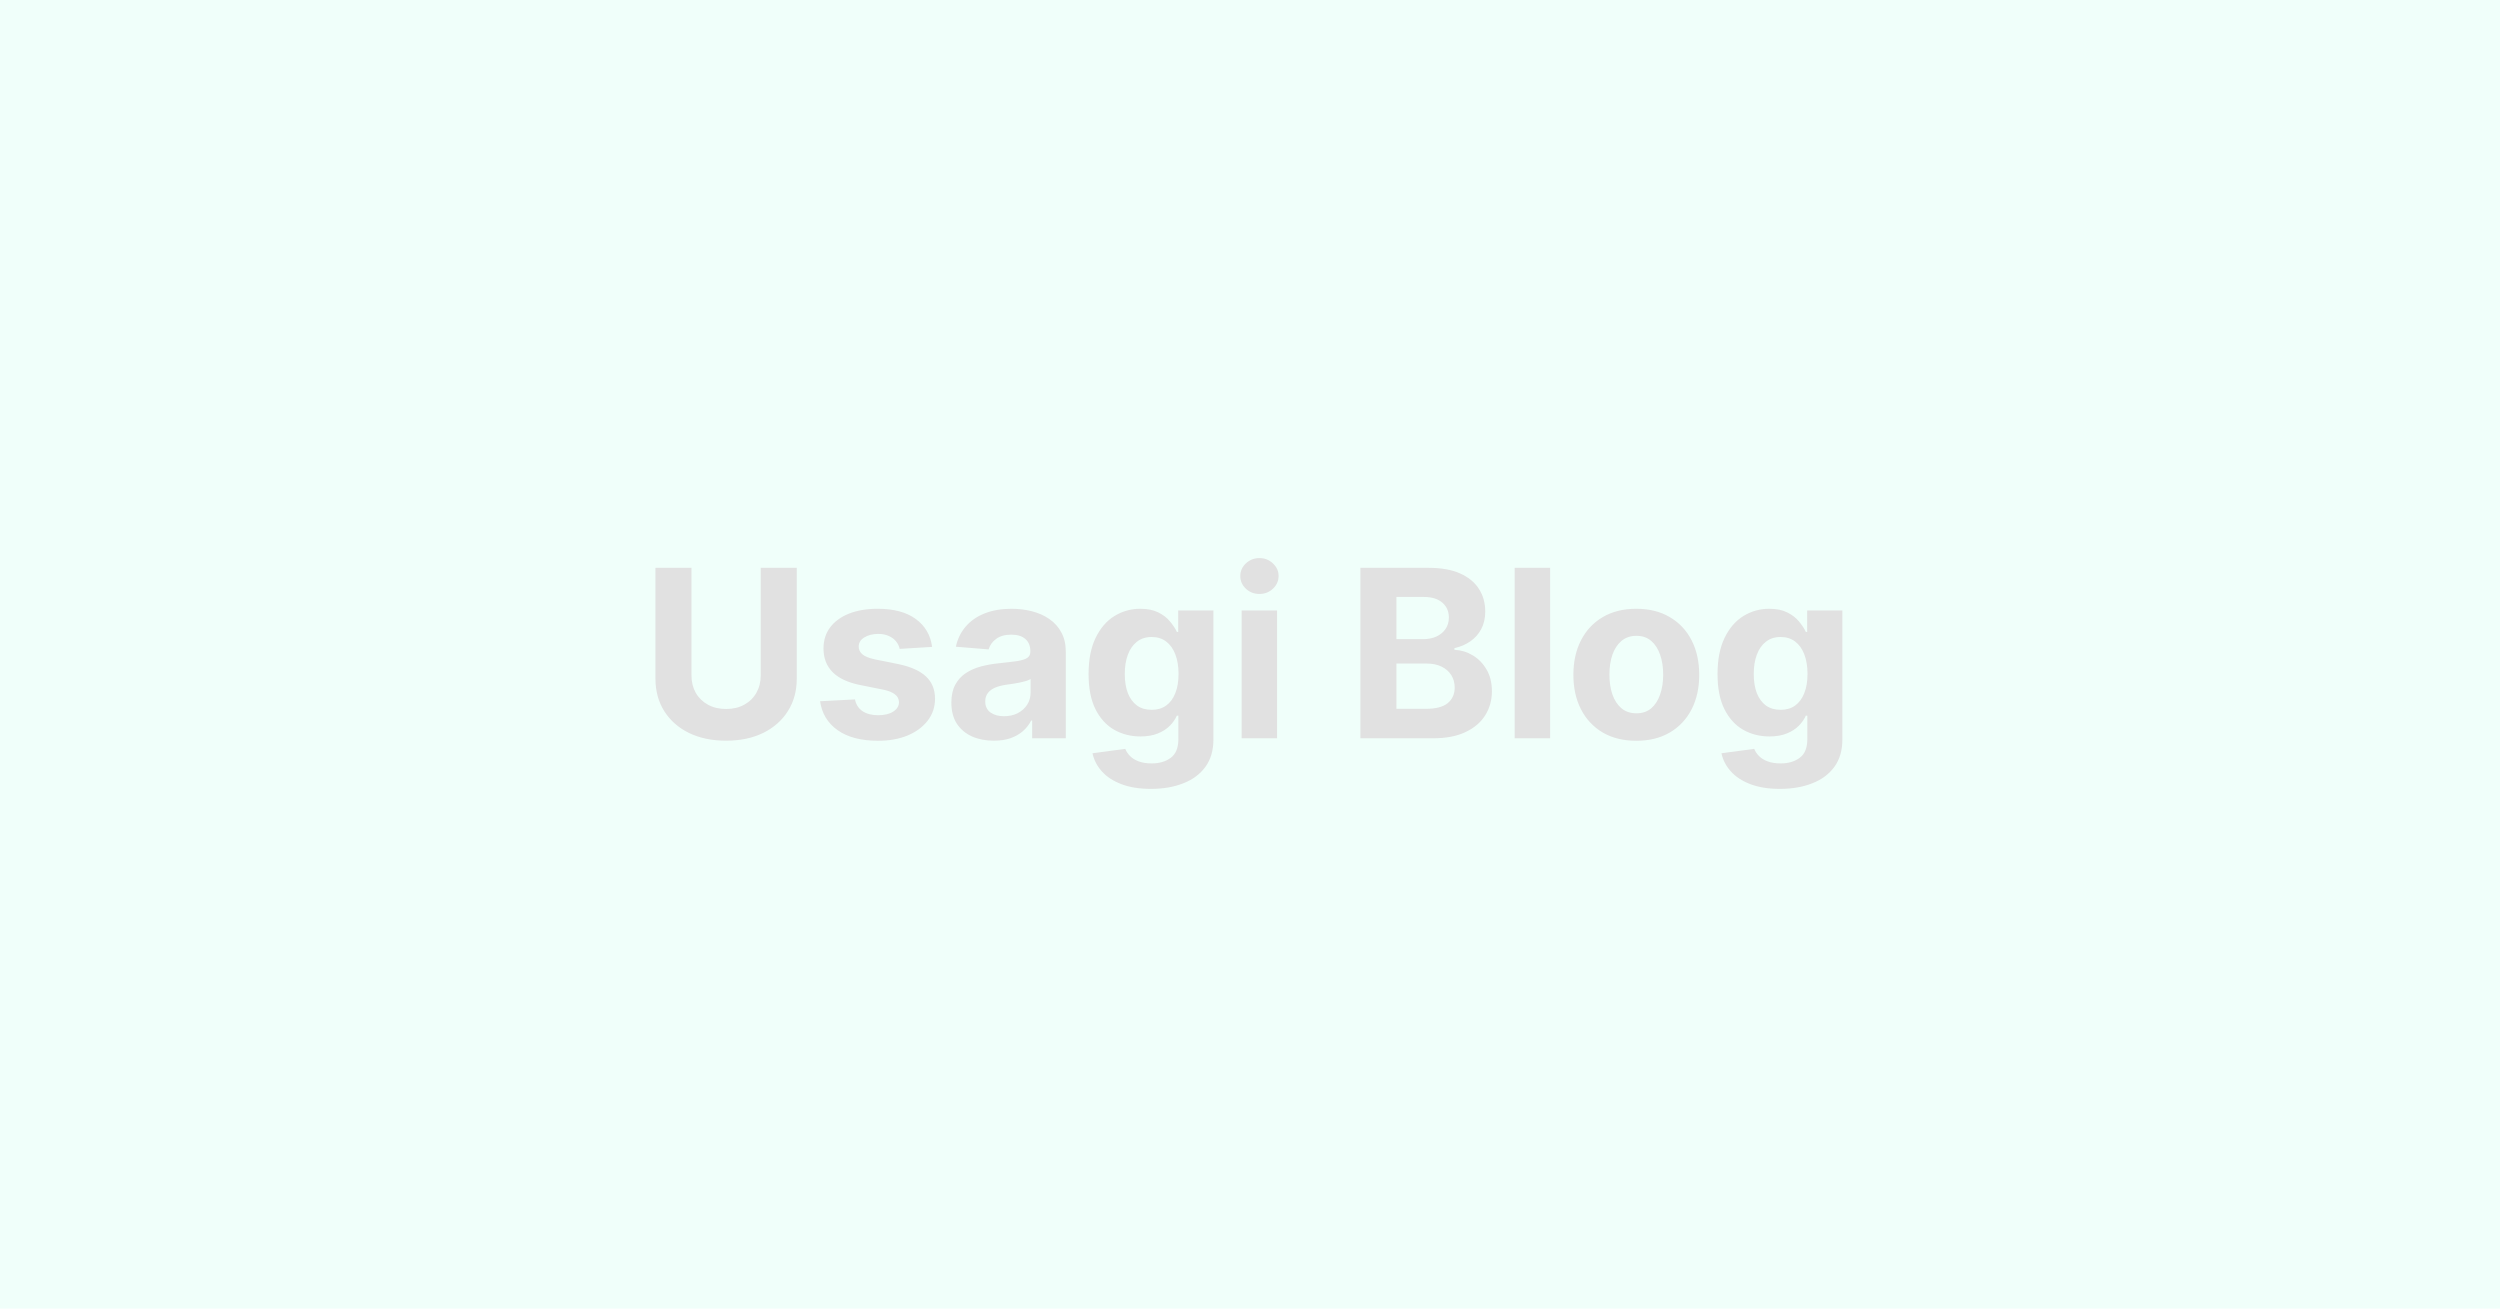
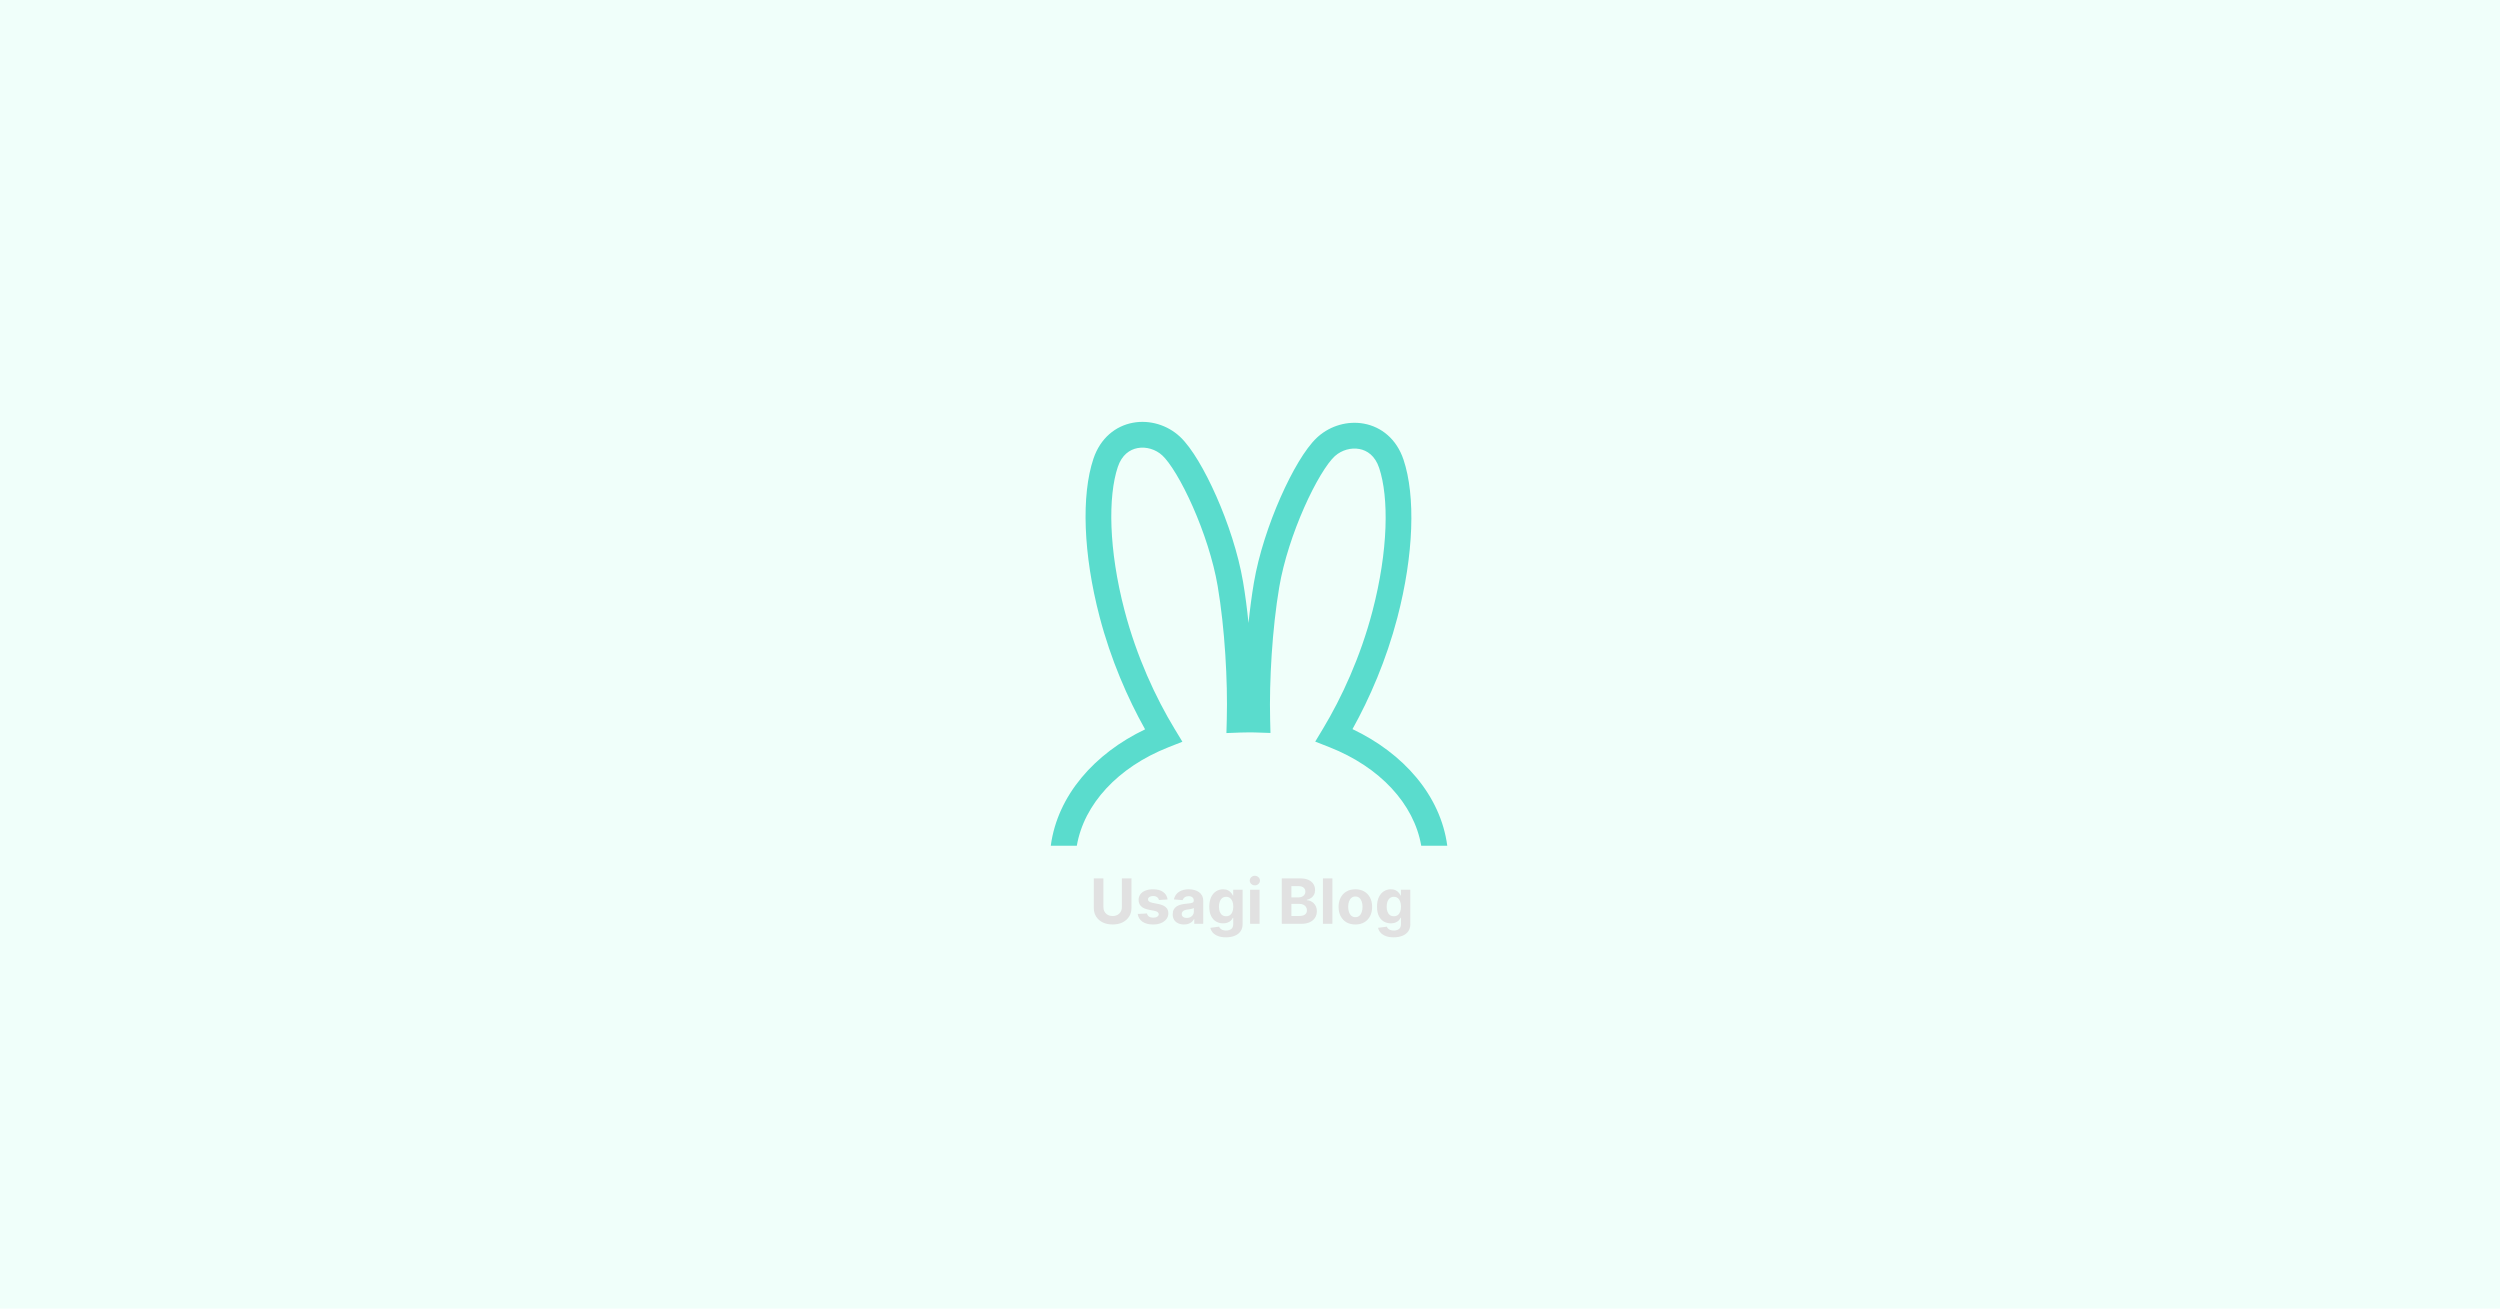
<svg xmlns="http://www.w3.org/2000/svg" width="1280" height="670" viewBox="0 0 1280 670" fill="none">
  <rect width="1280" height="670" fill="#F0FFFA" />
-   <path d="M389.491 290.727H407.943V347.403C407.943 353.767 406.423 359.335 403.384 364.108C400.372 368.881 396.153 372.602 390.727 375.273C385.301 377.915 378.98 379.236 371.764 379.236C364.52 379.236 358.185 377.915 352.759 375.273C347.332 372.602 343.114 368.881 340.102 364.108C337.091 359.335 335.585 353.767 335.585 347.403V290.727H354.037V345.827C354.037 349.151 354.761 352.105 356.21 354.69C357.688 357.276 359.761 359.307 362.432 360.784C365.102 362.261 368.213 363 371.764 363C375.344 363 378.455 362.261 381.097 360.784C383.767 359.307 385.827 357.276 387.276 354.69C388.753 352.105 389.491 349.151 389.491 345.827V290.727ZM477.244 331.21L460.624 332.233C460.34 330.812 459.729 329.534 458.792 328.398C457.854 327.233 456.619 326.31 455.085 325.628C453.579 324.918 451.775 324.562 449.673 324.562C446.86 324.562 444.488 325.159 442.556 326.352C440.624 327.517 439.658 329.08 439.658 331.04C439.658 332.602 440.283 333.923 441.533 335.003C442.783 336.082 444.928 336.949 447.968 337.602L459.815 339.989C466.178 341.295 470.923 343.398 474.048 346.295C477.173 349.193 478.735 353 478.735 357.716C478.735 362.006 477.471 365.77 474.942 369.009C472.442 372.247 469.005 374.776 464.63 376.594C460.283 378.384 455.269 379.278 449.587 379.278C440.923 379.278 434.019 377.474 428.877 373.866C423.763 370.23 420.766 365.287 419.886 359.037L437.741 358.099C438.281 360.741 439.587 362.759 441.661 364.151C443.735 365.514 446.391 366.196 449.63 366.196C452.812 366.196 455.369 365.585 457.3 364.364C459.261 363.114 460.255 361.509 460.283 359.548C460.255 357.901 459.559 356.551 458.195 355.5C456.832 354.42 454.729 353.597 451.888 353.028L440.553 350.77C434.161 349.491 429.403 347.276 426.278 344.122C423.181 340.969 421.633 336.949 421.633 332.062C421.633 327.858 422.769 324.236 425.042 321.196C427.343 318.156 430.567 315.812 434.715 314.165C438.891 312.517 443.778 311.693 449.374 311.693C457.641 311.693 464.147 313.44 468.891 316.935C473.664 320.429 476.448 325.187 477.244 331.21ZM508.831 379.236C504.655 379.236 500.933 378.511 497.666 377.062C494.399 375.585 491.814 373.412 489.911 370.543C488.036 367.645 487.098 364.037 487.098 359.719C487.098 356.082 487.766 353.028 489.101 350.557C490.436 348.085 492.254 346.097 494.555 344.591C496.857 343.085 499.47 341.949 502.396 341.182C505.351 340.415 508.447 339.875 511.686 339.562C515.493 339.165 518.561 338.795 520.891 338.455C523.22 338.085 524.911 337.545 525.962 336.835C527.013 336.125 527.538 335.074 527.538 333.682V333.426C527.538 330.727 526.686 328.639 524.982 327.162C523.305 325.685 520.919 324.946 517.822 324.946C514.555 324.946 511.956 325.67 510.024 327.119C508.092 328.54 506.814 330.33 506.189 332.489L489.399 331.125C490.251 327.148 491.928 323.71 494.428 320.812C496.928 317.886 500.152 315.642 504.101 314.08C508.078 312.489 512.68 311.693 517.908 311.693C521.544 311.693 525.024 312.119 528.348 312.972C531.7 313.824 534.669 315.145 537.254 316.935C539.868 318.724 541.928 321.026 543.433 323.838C544.939 326.622 545.692 329.96 545.692 333.852V378H528.476V368.923H527.964C526.913 370.969 525.507 372.773 523.746 374.335C521.984 375.869 519.868 377.077 517.396 377.957C514.925 378.81 512.07 379.236 508.831 379.236ZM514.03 366.707C516.7 366.707 519.058 366.182 521.104 365.131C523.149 364.051 524.754 362.602 525.919 360.784C527.084 358.966 527.666 356.906 527.666 354.605V347.659C527.098 348.028 526.317 348.369 525.322 348.682C524.357 348.966 523.263 349.236 522.041 349.491C520.82 349.719 519.598 349.932 518.376 350.131C517.155 350.301 516.047 350.457 515.053 350.599C512.922 350.912 511.061 351.409 509.47 352.091C507.879 352.773 506.643 353.696 505.763 354.861C504.882 355.997 504.442 357.418 504.442 359.122C504.442 361.594 505.337 363.483 507.126 364.79C508.945 366.068 511.246 366.707 514.03 366.707ZM589.264 403.909C583.384 403.909 578.341 403.099 574.136 401.48C569.96 399.889 566.636 397.716 564.165 394.96C561.693 392.205 560.088 389.108 559.349 385.67L576.139 383.412C576.651 384.719 577.46 385.94 578.568 387.077C579.676 388.213 581.139 389.122 582.957 389.804C584.804 390.514 587.048 390.869 589.69 390.869C593.639 390.869 596.892 389.903 599.449 387.972C602.034 386.068 603.327 382.872 603.327 378.384V366.409H602.56C601.764 368.227 600.571 369.946 598.98 371.565C597.389 373.185 595.344 374.506 592.844 375.528C590.344 376.551 587.361 377.062 583.895 377.062C578.98 377.062 574.506 375.926 570.472 373.653C566.466 371.352 563.27 367.844 560.884 363.128C558.526 358.384 557.347 352.389 557.347 345.145C557.347 337.73 558.554 331.537 560.969 326.565C563.384 321.594 566.594 317.872 570.599 315.401C574.634 312.929 579.051 311.693 583.852 311.693C587.517 311.693 590.585 312.318 593.057 313.568C595.528 314.79 597.517 316.324 599.023 318.17C600.557 319.989 601.736 321.778 602.56 323.54H603.241V312.545H621.267V378.639C621.267 384.207 619.903 388.866 617.176 392.616C614.449 396.366 610.67 399.179 605.841 401.054C601.04 402.957 595.514 403.909 589.264 403.909ZM589.648 363.426C592.574 363.426 595.045 362.702 597.062 361.253C599.108 359.776 600.67 357.673 601.75 354.946C602.858 352.19 603.412 348.895 603.412 345.06C603.412 341.224 602.872 337.901 601.793 335.088C600.713 332.247 599.151 330.045 597.105 328.483C595.06 326.92 592.574 326.139 589.648 326.139C586.665 326.139 584.151 326.949 582.105 328.568C580.06 330.159 578.511 332.375 577.46 335.216C576.409 338.057 575.884 341.338 575.884 345.06C575.884 348.838 576.409 352.105 577.46 354.861C578.54 357.588 580.088 359.705 582.105 361.21C584.151 362.687 586.665 363.426 589.648 363.426ZM635.713 378V312.545H653.866V378H635.713ZM644.832 304.108C642.134 304.108 639.818 303.213 637.886 301.423C635.983 299.605 635.031 297.432 635.031 294.903C635.031 292.403 635.983 290.259 637.886 288.469C639.818 286.651 642.134 285.741 644.832 285.741C647.531 285.741 649.832 286.651 651.736 288.469C653.668 290.259 654.634 292.403 654.634 294.903C654.634 297.432 653.668 299.605 651.736 301.423C649.832 303.213 647.531 304.108 644.832 304.108ZM696.523 378V290.727H731.466C737.886 290.727 743.241 291.679 747.531 293.582C751.821 295.486 755.045 298.128 757.205 301.509C759.364 304.861 760.443 308.724 760.443 313.099C760.443 316.509 759.761 319.506 758.398 322.091C757.034 324.648 755.159 326.75 752.773 328.398C750.415 330.017 747.716 331.168 744.676 331.849V332.702C748 332.844 751.111 333.781 754.009 335.514C756.935 337.247 759.307 339.676 761.125 342.801C762.943 345.898 763.852 349.591 763.852 353.881C763.852 358.511 762.702 362.645 760.401 366.281C758.128 369.889 754.761 372.744 750.301 374.847C745.841 376.949 740.344 378 733.81 378H696.523ZM714.974 362.915H730.017C735.159 362.915 738.909 361.935 741.267 359.974C743.625 357.986 744.804 355.344 744.804 352.048C744.804 349.634 744.222 347.503 743.057 345.656C741.892 343.81 740.23 342.361 738.071 341.31C735.94 340.259 733.398 339.733 730.443 339.733H714.974V362.915ZM714.974 327.247H728.653C731.182 327.247 733.426 326.807 735.386 325.926C737.375 325.017 738.938 323.739 740.074 322.091C741.239 320.443 741.821 318.469 741.821 316.168C741.821 313.014 740.699 310.472 738.455 308.54C736.239 306.608 733.085 305.642 728.994 305.642H714.974V327.247ZM793.671 290.727V378H775.518V290.727H793.671ZM837.787 379.278C831.168 379.278 825.443 377.872 820.614 375.06C815.813 372.219 812.105 368.27 809.491 363.213C806.878 358.128 805.571 352.233 805.571 345.528C805.571 338.767 806.878 332.858 809.491 327.801C812.105 322.716 815.813 318.767 820.614 315.955C825.443 313.114 831.168 311.693 837.787 311.693C844.406 311.693 850.116 313.114 854.918 315.955C859.747 318.767 863.469 322.716 866.082 327.801C868.696 332.858 870.003 338.767 870.003 345.528C870.003 352.233 868.696 358.128 866.082 363.213C863.469 368.27 859.747 372.219 854.918 375.06C850.116 377.872 844.406 379.278 837.787 379.278ZM837.872 365.216C840.884 365.216 843.398 364.364 845.415 362.659C847.432 360.926 848.952 358.568 849.974 355.585C851.026 352.602 851.551 349.207 851.551 345.401C851.551 341.594 851.026 338.199 849.974 335.216C848.952 332.233 847.432 329.875 845.415 328.142C843.398 326.409 840.884 325.543 837.872 325.543C834.832 325.543 832.276 326.409 830.202 328.142C828.156 329.875 826.608 332.233 825.557 335.216C824.534 338.199 824.023 341.594 824.023 345.401C824.023 349.207 824.534 352.602 825.557 355.585C826.608 358.568 828.156 360.926 830.202 362.659C832.276 364.364 834.832 365.216 837.872 365.216ZM911.295 403.909C905.415 403.909 900.372 403.099 896.168 401.48C891.991 399.889 888.668 397.716 886.196 394.96C883.724 392.205 882.119 389.108 881.381 385.67L898.17 383.412C898.682 384.719 899.491 385.94 900.599 387.077C901.707 388.213 903.17 389.122 904.989 389.804C906.835 390.514 909.08 390.869 911.722 390.869C915.67 390.869 918.923 389.903 921.48 387.972C924.065 386.068 925.358 382.872 925.358 378.384V366.409H924.591C923.795 368.227 922.602 369.946 921.011 371.565C919.42 373.185 917.375 374.506 914.875 375.528C912.375 376.551 909.392 377.062 905.926 377.062C901.011 377.062 896.537 375.926 892.503 373.653C888.497 371.352 885.301 367.844 882.915 363.128C880.557 358.384 879.378 352.389 879.378 345.145C879.378 337.73 880.585 331.537 883 326.565C885.415 321.594 888.625 317.872 892.631 315.401C896.665 312.929 901.082 311.693 905.884 311.693C909.548 311.693 912.616 312.318 915.088 313.568C917.56 314.79 919.548 316.324 921.054 318.17C922.588 319.989 923.767 321.778 924.591 323.54H925.273V312.545H943.298V378.639C943.298 384.207 941.935 388.866 939.207 392.616C936.48 396.366 932.702 399.179 927.872 401.054C923.071 402.957 917.545 403.909 911.295 403.909ZM911.679 363.426C914.605 363.426 917.077 362.702 919.094 361.253C921.139 359.776 922.702 357.673 923.781 354.946C924.889 352.19 925.443 348.895 925.443 345.06C925.443 341.224 924.903 337.901 923.824 335.088C922.744 332.247 921.182 330.045 919.136 328.483C917.091 326.92 914.605 326.139 911.679 326.139C908.696 326.139 906.182 326.949 904.136 328.568C902.091 330.159 900.543 332.375 899.491 335.216C898.44 338.057 897.915 341.338 897.915 345.06C897.915 348.838 898.44 352.105 899.491 354.861C900.571 357.588 902.119 359.705 904.136 361.21C906.182 362.687 908.696 363.426 911.679 363.426Z" fill="#E1E1E1" />
+   <path d="M574.398 449.727H579.318V464.841C579.318 466.538 578.913 468.023 578.102 469.295C577.299 470.568 576.174 471.561 574.727 472.273C573.28 472.977 571.595 473.33 569.67 473.33C567.739 473.33 566.049 472.977 564.602 472.273C563.155 471.561 562.03 470.568 561.227 469.295C560.424 468.023 560.023 466.538 560.023 464.841V449.727H564.943V464.42C564.943 465.307 565.136 466.095 565.523 466.784C565.917 467.473 566.47 468.015 567.182 468.409C567.894 468.803 568.723 469 569.67 469C570.625 469 571.455 468.803 572.159 468.409C572.871 468.015 573.42 467.473 573.807 466.784C574.201 466.095 574.398 465.307 574.398 464.42V449.727ZM597.798 460.523L593.366 460.795C593.291 460.417 593.128 460.076 592.878 459.773C592.628 459.462 592.298 459.216 591.889 459.034C591.488 458.845 591.007 458.75 590.446 458.75C589.696 458.75 589.063 458.909 588.548 459.227C588.033 459.538 587.776 459.955 587.776 460.477C587.776 460.894 587.942 461.246 588.276 461.534C588.609 461.822 589.181 462.053 589.991 462.227L593.151 462.864C594.848 463.212 596.113 463.773 596.946 464.545C597.779 465.318 598.196 466.333 598.196 467.591C598.196 468.735 597.859 469.739 597.185 470.602C596.518 471.466 595.601 472.14 594.435 472.625C593.276 473.102 591.938 473.341 590.423 473.341C588.113 473.341 586.272 472.86 584.901 471.898C583.537 470.928 582.738 469.61 582.503 467.943L587.264 467.693C587.408 468.398 587.757 468.936 588.31 469.307C588.863 469.67 589.571 469.852 590.435 469.852C591.283 469.852 591.965 469.689 592.48 469.364C593.003 469.03 593.268 468.602 593.276 468.08C593.268 467.64 593.082 467.28 592.719 467C592.355 466.712 591.795 466.492 591.037 466.341L588.014 465.739C586.31 465.398 585.041 464.807 584.207 463.966C583.382 463.125 582.969 462.053 582.969 460.75C582.969 459.629 583.272 458.663 583.878 457.852C584.491 457.042 585.351 456.417 586.457 455.977C587.571 455.538 588.874 455.318 590.366 455.318C592.571 455.318 594.306 455.784 595.571 456.716C596.844 457.648 597.586 458.917 597.798 460.523ZM606.222 473.33C605.108 473.33 604.116 473.136 603.244 472.75C602.373 472.356 601.684 471.777 601.176 471.011C600.676 470.239 600.426 469.277 600.426 468.125C600.426 467.155 600.604 466.341 600.96 465.682C601.316 465.023 601.801 464.492 602.415 464.091C603.028 463.689 603.725 463.386 604.506 463.182C605.294 462.977 606.119 462.833 606.983 462.75C607.998 462.644 608.816 462.545 609.438 462.455C610.059 462.356 610.509 462.212 610.79 462.023C611.07 461.833 611.21 461.553 611.21 461.182V461.114C611.21 460.394 610.983 459.837 610.528 459.443C610.081 459.049 609.445 458.852 608.619 458.852C607.748 458.852 607.055 459.045 606.54 459.432C606.025 459.811 605.684 460.288 605.517 460.864L601.04 460.5C601.267 459.439 601.714 458.523 602.381 457.75C603.047 456.97 603.907 456.371 604.96 455.955C606.021 455.53 607.248 455.318 608.642 455.318C609.612 455.318 610.54 455.432 611.426 455.659C612.32 455.886 613.112 456.239 613.801 456.716C614.498 457.193 615.047 457.807 615.449 458.557C615.85 459.299 616.051 460.189 616.051 461.227V473H611.46V470.58H611.324C611.044 471.125 610.669 471.606 610.199 472.023C609.729 472.432 609.165 472.754 608.506 472.989C607.847 473.216 607.085 473.33 606.222 473.33ZM607.608 469.989C608.32 469.989 608.949 469.848 609.494 469.568C610.04 469.28 610.468 468.894 610.778 468.409C611.089 467.924 611.244 467.375 611.244 466.761V464.909C611.093 465.008 610.884 465.098 610.619 465.182C610.362 465.258 610.07 465.33 609.744 465.398C609.419 465.458 609.093 465.515 608.767 465.568C608.441 465.614 608.146 465.655 607.881 465.693C607.313 465.777 606.816 465.909 606.392 466.091C605.968 466.273 605.638 466.519 605.403 466.83C605.169 467.133 605.051 467.511 605.051 467.966C605.051 468.625 605.29 469.129 605.767 469.477C606.252 469.818 606.866 469.989 607.608 469.989ZM627.67 479.909C626.102 479.909 624.758 479.693 623.636 479.261C622.523 478.837 621.636 478.258 620.977 477.523C620.318 476.788 619.89 475.962 619.693 475.045L624.17 474.443C624.307 474.792 624.523 475.117 624.818 475.42C625.114 475.723 625.504 475.966 625.989 476.148C626.481 476.337 627.08 476.432 627.784 476.432C628.837 476.432 629.705 476.174 630.386 475.659C631.076 475.152 631.42 474.299 631.42 473.102V469.909H631.216C631.004 470.394 630.686 470.852 630.261 471.284C629.837 471.716 629.292 472.068 628.625 472.341C627.958 472.614 627.163 472.75 626.239 472.75C624.928 472.75 623.735 472.447 622.659 471.841C621.591 471.227 620.739 470.292 620.102 469.034C619.473 467.769 619.159 466.17 619.159 464.239C619.159 462.261 619.481 460.61 620.125 459.284C620.769 457.958 621.625 456.966 622.693 456.307C623.769 455.648 624.947 455.318 626.227 455.318C627.205 455.318 628.023 455.485 628.682 455.818C629.341 456.144 629.871 456.553 630.273 457.045C630.682 457.53 630.996 458.008 631.216 458.477H631.398V455.545H636.205V473.17C636.205 474.655 635.841 475.898 635.114 476.898C634.386 477.898 633.379 478.648 632.091 479.148C630.811 479.655 629.337 479.909 627.67 479.909ZM627.773 469.114C628.553 469.114 629.212 468.92 629.75 468.534C630.295 468.14 630.712 467.58 631 466.852C631.295 466.117 631.443 465.239 631.443 464.216C631.443 463.193 631.299 462.307 631.011 461.557C630.723 460.799 630.307 460.212 629.761 459.795C629.216 459.379 628.553 459.17 627.773 459.17C626.977 459.17 626.307 459.386 625.761 459.818C625.216 460.242 624.803 460.833 624.523 461.591C624.242 462.348 624.102 463.223 624.102 464.216C624.102 465.223 624.242 466.095 624.523 466.83C624.811 467.557 625.223 468.121 625.761 468.523C626.307 468.917 626.977 469.114 627.773 469.114ZM640.057 473V455.545H644.898V473H640.057ZM642.489 453.295C641.769 453.295 641.152 453.057 640.636 452.58C640.129 452.095 639.875 451.515 639.875 450.841C639.875 450.174 640.129 449.602 640.636 449.125C641.152 448.64 641.769 448.398 642.489 448.398C643.208 448.398 643.822 448.64 644.33 449.125C644.845 449.602 645.102 450.174 645.102 450.841C645.102 451.515 644.845 452.095 644.33 452.58C643.822 453.057 643.208 453.295 642.489 453.295ZM656.273 473V449.727H665.591C667.303 449.727 668.731 449.981 669.875 450.489C671.019 450.996 671.879 451.701 672.455 452.602C673.03 453.496 673.318 454.527 673.318 455.693C673.318 456.602 673.136 457.402 672.773 458.091C672.409 458.773 671.909 459.333 671.273 459.773C670.644 460.205 669.924 460.511 669.114 460.693V460.92C670 460.958 670.83 461.208 671.602 461.67C672.383 462.133 673.015 462.78 673.5 463.614C673.985 464.439 674.227 465.424 674.227 466.568C674.227 467.803 673.92 468.905 673.307 469.875C672.701 470.837 671.803 471.598 670.614 472.159C669.424 472.72 667.958 473 666.216 473H656.273ZM661.193 468.977H665.205C666.576 468.977 667.576 468.716 668.205 468.193C668.833 467.663 669.148 466.958 669.148 466.08C669.148 465.436 668.992 464.867 668.682 464.375C668.371 463.883 667.928 463.496 667.352 463.216C666.784 462.936 666.106 462.795 665.318 462.795H661.193V468.977ZM661.193 459.466H664.841C665.515 459.466 666.114 459.348 666.636 459.114C667.167 458.871 667.583 458.53 667.886 458.091C668.197 457.652 668.352 457.125 668.352 456.511C668.352 455.67 668.053 454.992 667.455 454.477C666.864 453.962 666.023 453.705 664.932 453.705H661.193V459.466ZM682.179 449.727V473H677.338V449.727H682.179ZM693.943 473.341C692.178 473.341 690.652 472.966 689.364 472.216C688.083 471.458 687.095 470.405 686.398 469.057C685.701 467.701 685.352 466.129 685.352 464.341C685.352 462.538 685.701 460.962 686.398 459.614C687.095 458.258 688.083 457.205 689.364 456.455C690.652 455.697 692.178 455.318 693.943 455.318C695.708 455.318 697.231 455.697 698.511 456.455C699.799 457.205 700.792 458.258 701.489 459.614C702.186 460.962 702.534 462.538 702.534 464.341C702.534 466.129 702.186 467.701 701.489 469.057C700.792 470.405 699.799 471.458 698.511 472.216C697.231 472.966 695.708 473.341 693.943 473.341ZM693.966 469.591C694.769 469.591 695.439 469.364 695.977 468.909C696.515 468.447 696.92 467.818 697.193 467.023C697.473 466.227 697.614 465.322 697.614 464.307C697.614 463.292 697.473 462.386 697.193 461.591C696.92 460.795 696.515 460.167 695.977 459.705C695.439 459.242 694.769 459.011 693.966 459.011C693.155 459.011 692.473 459.242 691.92 459.705C691.375 460.167 690.962 460.795 690.682 461.591C690.409 462.386 690.273 463.292 690.273 464.307C690.273 465.322 690.409 466.227 690.682 467.023C690.962 467.818 691.375 468.447 691.92 468.909C692.473 469.364 693.155 469.591 693.966 469.591ZM713.545 479.909C711.977 479.909 710.633 479.693 709.511 479.261C708.398 478.837 707.511 478.258 706.852 477.523C706.193 476.788 705.765 475.962 705.568 475.045L710.045 474.443C710.182 474.792 710.398 475.117 710.693 475.42C710.989 475.723 711.379 475.966 711.864 476.148C712.356 476.337 712.955 476.432 713.659 476.432C714.712 476.432 715.58 476.174 716.261 475.659C716.951 475.152 717.295 474.299 717.295 473.102V469.909H717.091C716.879 470.394 716.561 470.852 716.136 471.284C715.712 471.716 715.167 472.068 714.5 472.341C713.833 472.614 713.038 472.75 712.114 472.75C710.803 472.75 709.61 472.447 708.534 471.841C707.466 471.227 706.614 470.292 705.977 469.034C705.348 467.769 705.034 466.17 705.034 464.239C705.034 462.261 705.356 460.61 706 459.284C706.644 457.958 707.5 456.966 708.568 456.307C709.644 455.648 710.822 455.318 712.102 455.318C713.08 455.318 713.898 455.485 714.557 455.818C715.216 456.144 715.746 456.553 716.148 457.045C716.557 457.53 716.871 458.008 717.091 458.477H717.273V455.545H722.08V473.17C722.08 474.655 721.716 475.898 720.989 476.898C720.261 477.898 719.254 478.648 717.966 479.148C716.686 479.655 715.212 479.909 713.545 479.909ZM713.648 469.114C714.428 469.114 715.087 468.92 715.625 468.534C716.17 468.14 716.587 467.58 716.875 466.852C717.17 466.117 717.318 465.239 717.318 464.216C717.318 463.193 717.174 462.307 716.886 461.557C716.598 460.799 716.182 460.212 715.636 459.795C715.091 459.379 714.428 459.17 713.648 459.17C712.852 459.17 712.182 459.386 711.636 459.818C711.091 460.242 710.678 460.833 710.398 461.591C710.117 462.348 709.977 463.223 709.977 464.216C709.977 465.223 710.117 466.095 710.398 466.83C710.686 467.557 711.098 468.121 711.636 468.523C712.182 468.917 712.852 469.114 713.648 469.114Z" fill="#E1E1E1" />
+   <path d="M580.08 216.441C588.635 214.862 597.718 217.59 604.146 223.597C607.283 226.528 610.491 230.977 613.534 236.04C616.638 241.204 619.799 247.392 622.762 254.102C628.669 267.484 633.97 283.345 636.435 297.86C637.568 304.537 638.5 311.688 639.239 318.974C639.971 311.851 640.889 304.863 641.998 298.329C644.463 283.813 649.763 267.952 655.672 254.571C658.635 247.861 661.795 241.673 664.899 236.509C667.943 231.446 671.151 226.997 674.287 224.065L674.897 223.512C681.282 217.892 690.065 215.38 698.353 216.909C707.205 218.543 715.037 224.707 718.604 235.362C724.832 253.963 723.859 284.085 715.439 316.269C709.752 338.004 701.266 357.525 692.468 373.308C718.473 385.634 737.552 407.162 741 433H727.668C723.989 411.614 706.506 392.712 680.655 382.552L673.397 379.7L677.42 373.013C686.947 357.178 696.559 336.394 702.699 312.927C710.839 281.817 711.167 254.635 706.117 239.552C704.046 233.365 700.025 230.627 695.967 229.878C691.746 229.1 687.026 230.396 683.599 233.408L683.272 233.705C681.47 235.389 679.01 238.606 676.183 243.308C673.417 247.91 670.503 253.592 667.716 259.902C662.126 272.564 657.219 287.363 654.983 300.539C651.347 321.952 649.823 348.761 650.305 368.295L650.478 375.277L643.504 375.046C642.839 375.024 642.174 375.007 641.507 374.996L639.501 374.979C637.973 374.979 636.455 375.008 634.946 375.065L627.928 375.331L628.114 368.301C628.633 348.735 627.117 321.66 623.45 300.07C621.213 286.894 616.307 272.096 610.716 259.434C607.929 253.123 605.016 247.441 602.251 242.84C599.423 238.137 596.963 234.921 595.162 233.237C591.713 230.014 586.823 228.606 582.467 229.41C578.407 230.159 574.387 232.896 572.316 239.083C567.267 254.166 567.595 281.349 575.734 312.458C581.945 336.194 591.706 357.187 601.338 373.085L605.386 379.767L598.129 382.638C572.395 392.82 555.002 411.675 551.335 433H538C541.437 407.243 560.411 385.767 586.29 373.424C577.375 357.538 568.751 337.803 562.994 315.801C554.573 283.617 553.601 253.495 559.828 234.893C563.395 224.238 571.228 218.074 580.08 216.441Z" fill="#5ADCCD" />
</svg>
